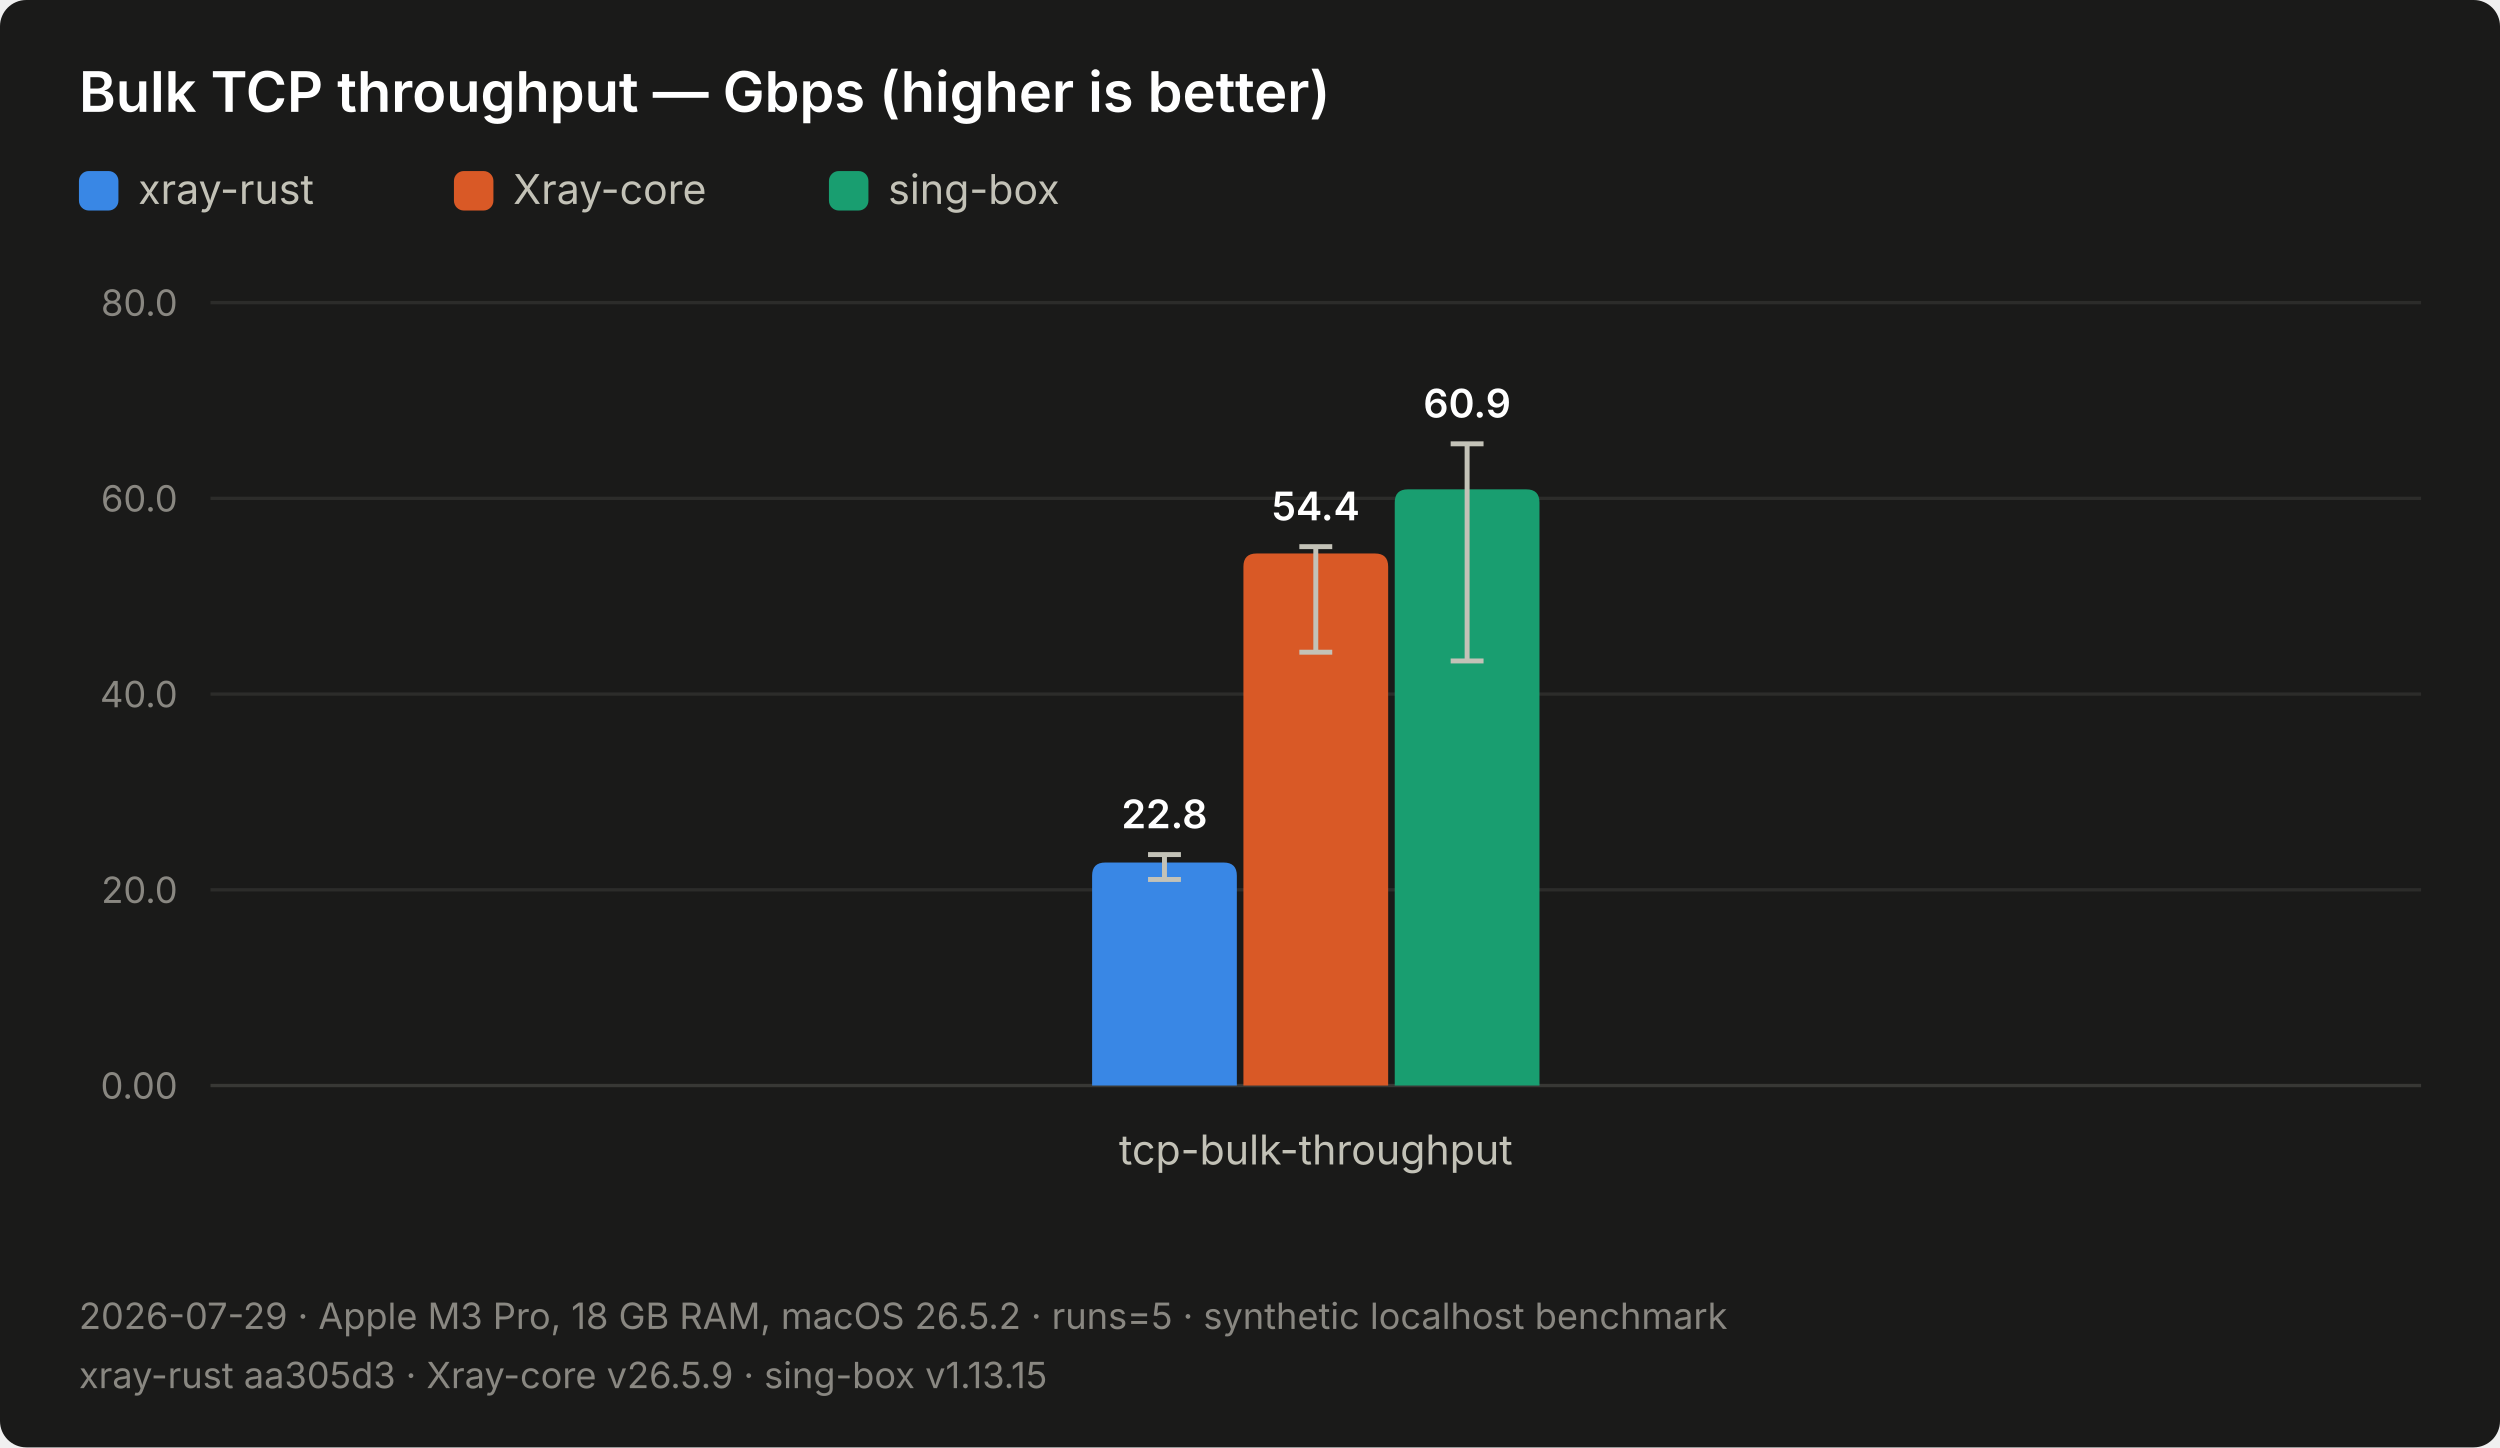
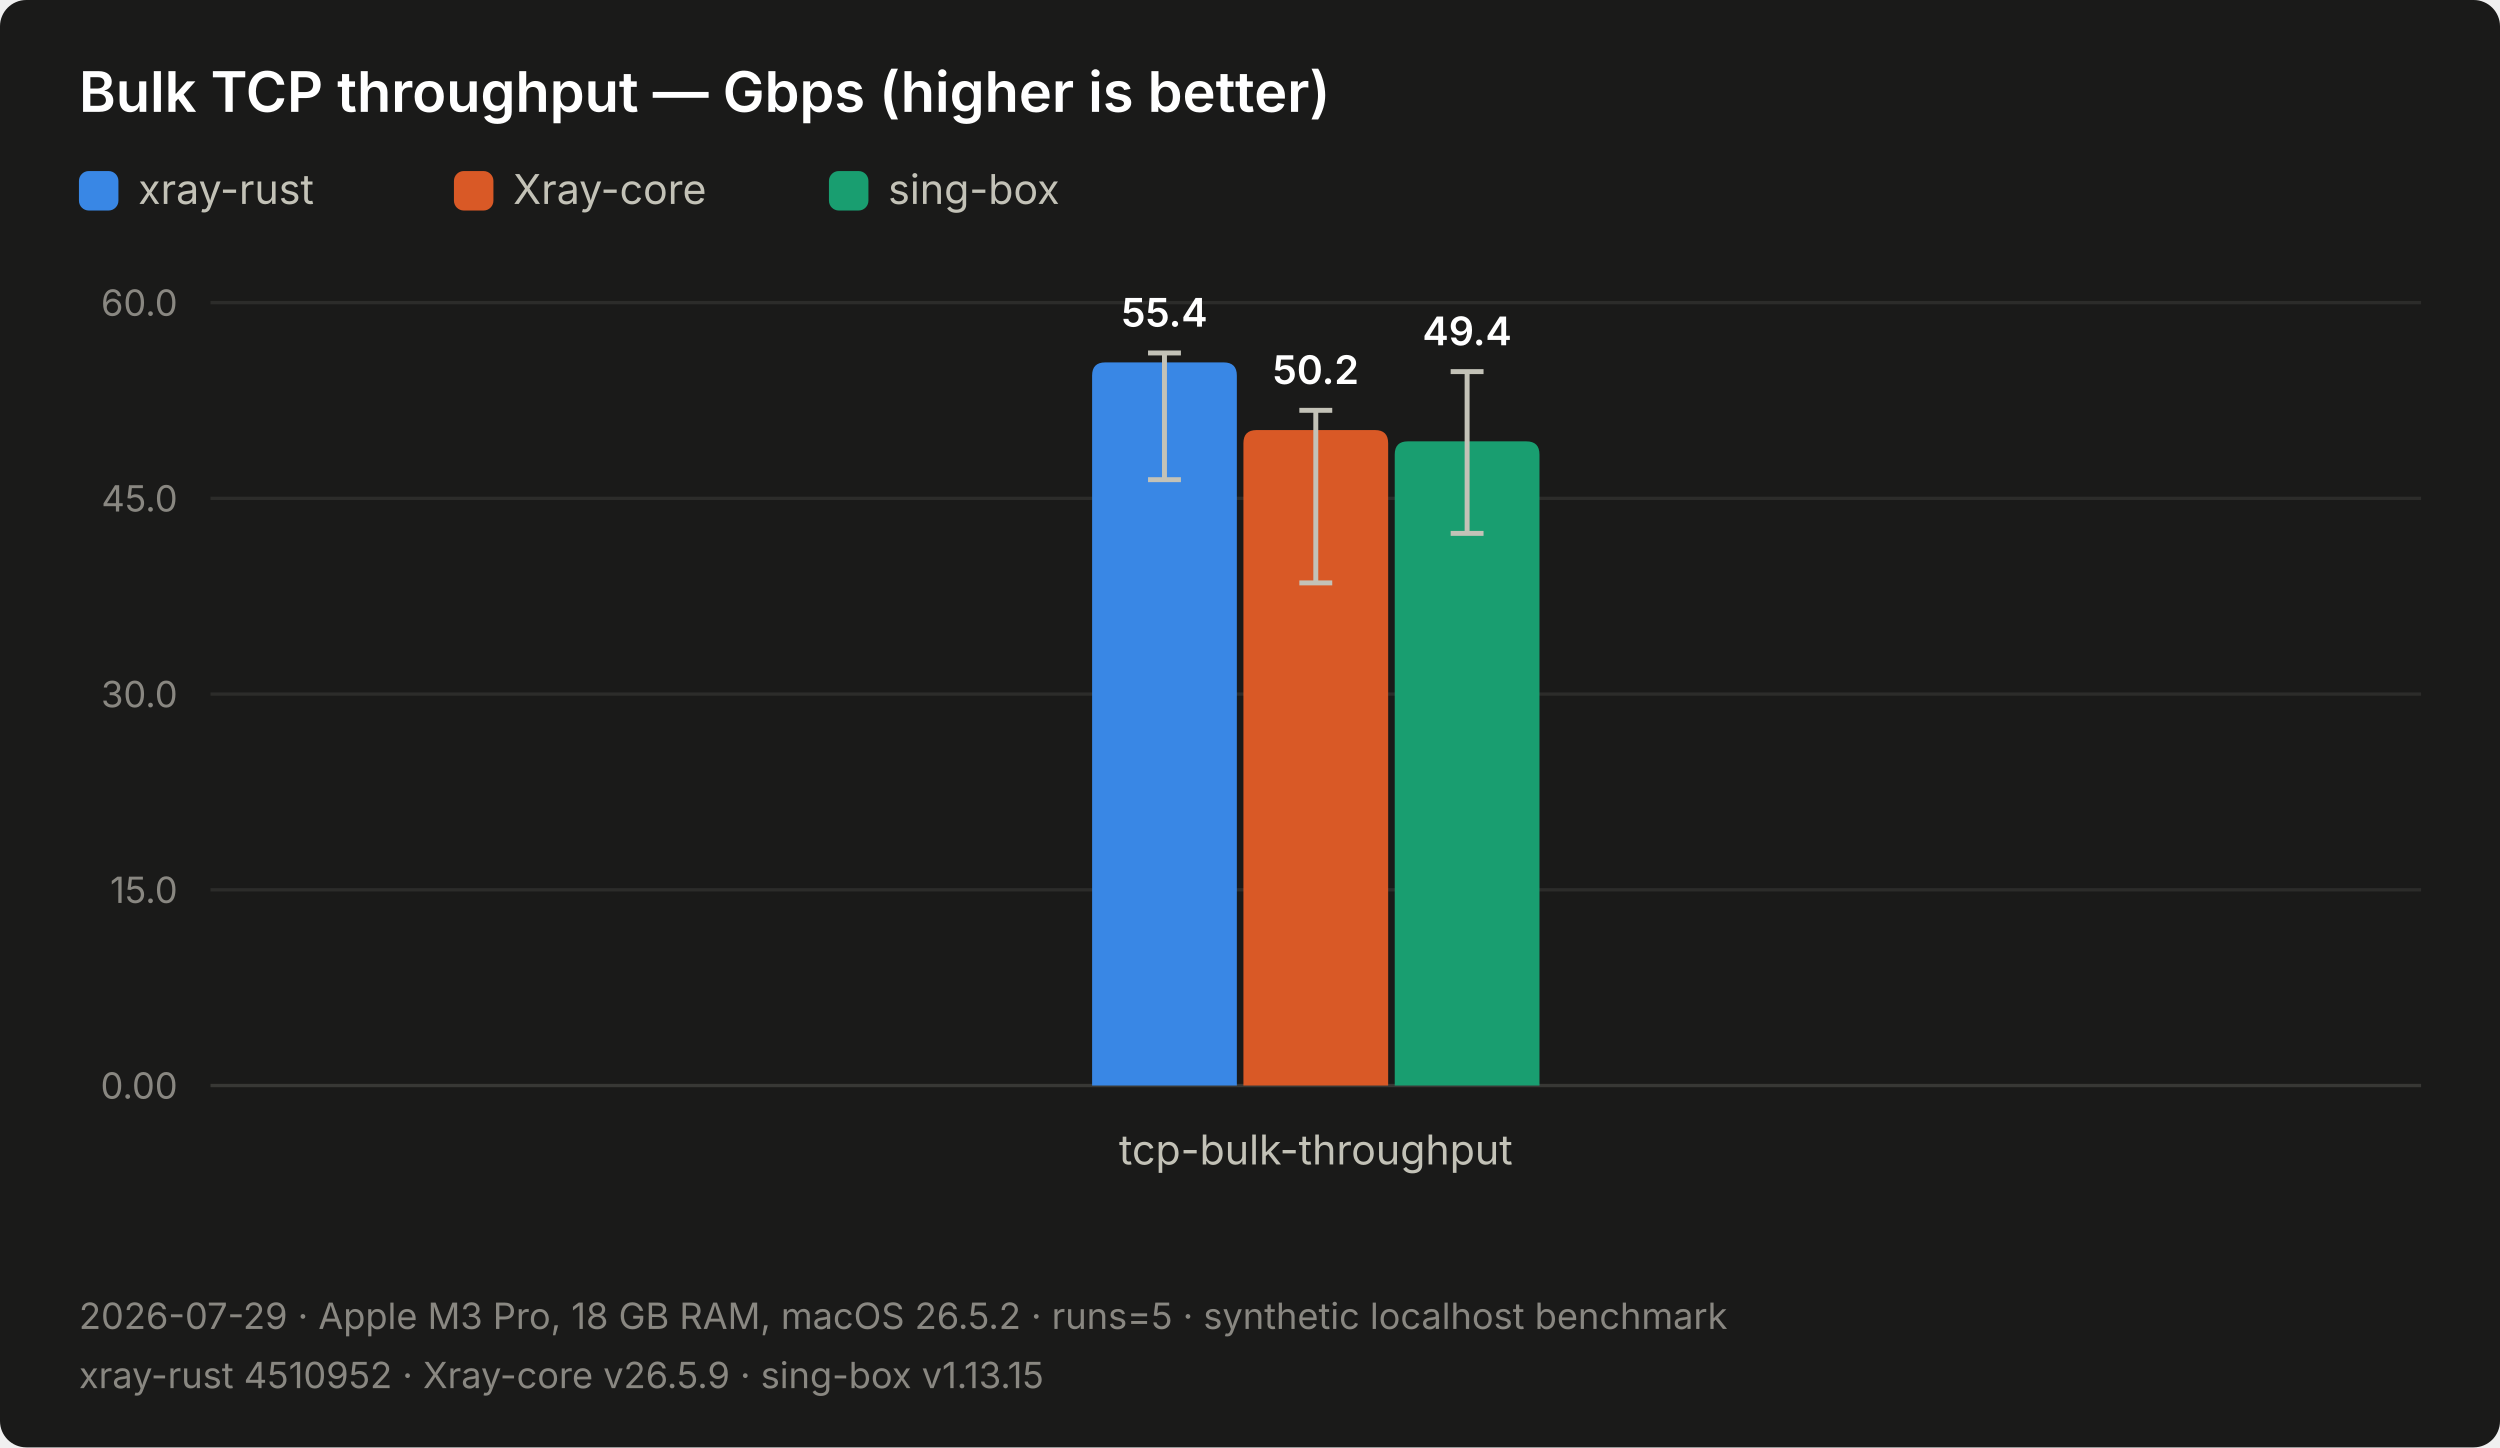
<svg xmlns="http://www.w3.org/2000/svg" width="760" height="440" viewBox="0 0 760 440" role="img" aria-label="Bulk TCP throughput — Gbps (higher is better)">
  <rect width="760" height="440" fill="#1a1a19" rx="8" />
  <text x="24" y="34" font-family="system-ui, -apple-system, 'Segoe UI', sans-serif" font-size="17" font-weight="600" fill="#ffffff">Bulk TCP throughput — Gbps (higher is better)</text>
  <rect x="24.00" y="52" width="12" height="12" rx="3" fill="#3987e5" />
  <text x="42.00" y="62" font-family="system-ui, -apple-system, 'Segoe UI', sans-serif" font-size="12.5" fill="#c3c2b7">xray-rust</text>
  <rect x="138.00" y="52" width="12" height="12" rx="3" fill="#d95926" />
  <text x="156.00" y="62" font-family="system-ui, -apple-system, 'Segoe UI', sans-serif" font-size="12.5" fill="#c3c2b7">Xray-core</text>
  <rect x="252.00" y="52" width="12" height="12" rx="3" fill="#199e70" />
  <text x="270.00" y="62" font-family="system-ui, -apple-system, 'Segoe UI', sans-serif" font-size="12.5" fill="#c3c2b7">sing-box</text>
  <text x="54" y="334.00" font-family="system-ui, -apple-system, 'Segoe UI', sans-serif" font-size="11" fill="#898781" text-anchor="end">0.00</text>
  <line x1="64" y1="270.50" x2="736" y2="270.50" stroke="#2c2c2a" stroke-width="1" />
-   <text x="54" y="274.50" font-family="system-ui, -apple-system, 'Segoe UI', sans-serif" font-size="11" fill="#898781" text-anchor="end">20.0</text>
+   <text x="54" y="274.50" font-family="system-ui, -apple-system, 'Segoe UI', sans-serif" font-size="11" fill="#898781" text-anchor="end">15.0</text>
  <line x1="64" y1="211.00" x2="736" y2="211.00" stroke="#2c2c2a" stroke-width="1" />
-   <text x="54" y="215.00" font-family="system-ui, -apple-system, 'Segoe UI', sans-serif" font-size="11" fill="#898781" text-anchor="end">40.0</text>
+   <text x="54" y="215.00" font-family="system-ui, -apple-system, 'Segoe UI', sans-serif" font-size="11" fill="#898781" text-anchor="end">30.0</text>
  <line x1="64" y1="151.50" x2="736" y2="151.50" stroke="#2c2c2a" stroke-width="1" />
-   <text x="54" y="155.50" font-family="system-ui, -apple-system, 'Segoe UI', sans-serif" font-size="11" fill="#898781" text-anchor="end">60.0</text>
+   <text x="54" y="155.50" font-family="system-ui, -apple-system, 'Segoe UI', sans-serif" font-size="11" fill="#898781" text-anchor="end">45.0</text>
  <line x1="64" y1="92.00" x2="736" y2="92.00" stroke="#2c2c2a" stroke-width="1" />
-   <text x="54" y="96.00" font-family="system-ui, -apple-system, 'Segoe UI', sans-serif" font-size="11" fill="#898781" text-anchor="end">80.0</text>
+   <text x="54" y="96.00" font-family="system-ui, -apple-system, 'Segoe UI', sans-serif" font-size="11" fill="#898781" text-anchor="end">60.0</text>
  <line x1="64" y1="330" x2="736" y2="330" stroke="#383835" stroke-width="1" />
-   <path d="M 332.00 330.00 L 332.00 266.21 Q 332.00 262.21 336.00 262.21 L 372.00 262.21 Q 376.00 262.21 376.00 266.21 L 376.00 330.00 Z" fill="#3987e5" />
-   <line x1="354.00" y1="267.36" x2="354.00" y2="259.79" stroke="#c3c2b7" stroke-width="1.5" />
-   <line x1="349.00" y1="267.36" x2="359.00" y2="267.36" stroke="#c3c2b7" stroke-width="1.5" />
-   <line x1="349.00" y1="259.79" x2="359.00" y2="259.79" stroke="#c3c2b7" stroke-width="1.5" />
-   <text x="354.00" y="251.79" font-family="system-ui, -apple-system, 'Segoe UI', sans-serif" font-size="12" font-weight="600" fill="#ffffff" text-anchor="middle">22.8</text>
-   <path d="M 378.00 330.00 L 378.00 172.26 Q 378.00 168.26 382.00 168.26 L 418.00 168.26 Q 422.00 168.26 422.00 172.26 L 422.00 330.00 Z" fill="#d95926" />
-   <line x1="400.00" y1="198.27" x2="400.00" y2="166.18" stroke="#c3c2b7" stroke-width="1.5" />
-   <line x1="395.00" y1="198.27" x2="405.00" y2="198.27" stroke="#c3c2b7" stroke-width="1.5" />
-   <line x1="395.00" y1="166.18" x2="405.00" y2="166.18" stroke="#c3c2b7" stroke-width="1.5" />
-   <text x="400.00" y="158.18" font-family="system-ui, -apple-system, 'Segoe UI', sans-serif" font-size="12" font-weight="600" fill="#ffffff" text-anchor="middle">54.4</text>
-   <path d="M 424.00 330.00 L 424.00 152.76 Q 424.00 148.76 428.00 148.76 L 464.00 148.76 Q 468.00 148.76 468.00 152.76 L 468.00 330.00 Z" fill="#199e70" />
-   <line x1="446.00" y1="200.93" x2="446.00" y2="134.92" stroke="#c3c2b7" stroke-width="1.5" />
-   <line x1="441.00" y1="200.93" x2="451.00" y2="200.93" stroke="#c3c2b7" stroke-width="1.5" />
-   <line x1="441.00" y1="134.92" x2="451.00" y2="134.92" stroke="#c3c2b7" stroke-width="1.5" />
-   <text x="446.00" y="126.92" font-family="system-ui, -apple-system, 'Segoe UI', sans-serif" font-size="12" font-weight="600" fill="#ffffff" text-anchor="middle">60.9</text>
+   <path d="M 332.00 330.00 L 332.00 114.17 Q 332.00 110.17 336.00 110.17 L 372.00 110.17 Q 376.00 110.17 376.00 114.17 L 376.00 330.00 Z" fill="#3987e5" />
+   <line x1="354.00" y1="145.82" x2="354.00" y2="107.30" stroke="#c3c2b7" stroke-width="1.5" />
+   <line x1="349.00" y1="145.82" x2="359.00" y2="145.82" stroke="#c3c2b7" stroke-width="1.5" />
+   <line x1="349.00" y1="107.30" x2="359.00" y2="107.30" stroke="#c3c2b7" stroke-width="1.5" />
+   <text x="354.00" y="99.30" font-family="system-ui, -apple-system, 'Segoe UI', sans-serif" font-size="12" font-weight="600" fill="#ffffff" text-anchor="middle">55.4</text>
+   <path d="M 378.00 330.00 L 378.00 134.74 Q 378.00 130.74 382.00 130.74 L 418.00 130.74 Q 422.00 130.74 422.00 134.74 L 422.00 330.00 Z" fill="#d95926" />
+   <line x1="400.00" y1="177.20" x2="400.00" y2="124.74" stroke="#c3c2b7" stroke-width="1.5" />
+   <line x1="395.00" y1="177.20" x2="405.00" y2="177.20" stroke="#c3c2b7" stroke-width="1.5" />
+   <line x1="395.00" y1="124.74" x2="405.00" y2="124.74" stroke="#c3c2b7" stroke-width="1.5" />
+   <text x="400.00" y="116.74" font-family="system-ui, -apple-system, 'Segoe UI', sans-serif" font-size="12" font-weight="600" fill="#ffffff" text-anchor="middle">50.2</text>
+   <path d="M 424.00 330.00 L 424.00 138.17 Q 424.00 134.17 428.00 134.17 L 464.00 134.17 Q 468.00 134.17 468.00 138.17 L 468.00 330.00 Z" fill="#199e70" />
+   <line x1="446.00" y1="162.15" x2="446.00" y2="112.97" stroke="#c3c2b7" stroke-width="1.5" />
+   <line x1="441.00" y1="162.15" x2="451.00" y2="162.15" stroke="#c3c2b7" stroke-width="1.5" />
+   <line x1="441.00" y1="112.97" x2="451.00" y2="112.97" stroke="#c3c2b7" stroke-width="1.5" />
+   <text x="446.00" y="104.97" font-family="system-ui, -apple-system, 'Segoe UI', sans-serif" font-size="12" font-weight="600" fill="#ffffff" text-anchor="middle">49.4</text>
  <text x="400.00" y="354" font-family="system-ui, -apple-system, 'Segoe UI', sans-serif" font-size="12.5" fill="#c3c2b7" text-anchor="middle">tcp-bulk-throughput</text>
  <text x="24" y="404" font-family="system-ui, -apple-system, 'Segoe UI', sans-serif" font-size="11" fill="#898781">2026-07-29 · Apple M3 Pro, 18 GB RAM, macOS 26.5.2 · runs=5 · synthetic localhost benchmark</text>
-   <text x="24" y="422" font-family="system-ui, -apple-system, 'Segoe UI', sans-serif" font-size="11" fill="#898781">xray-rust aa305d3 · Xray-core v26.5.9 · sing-box v1.13.15</text>
+   <text x="24" y="422" font-family="system-ui, -apple-system, 'Segoe UI', sans-serif" font-size="11" fill="#898781">xray-rust 4510952 · Xray-core v26.5.9 · sing-box v1.13.15</text>
</svg>
